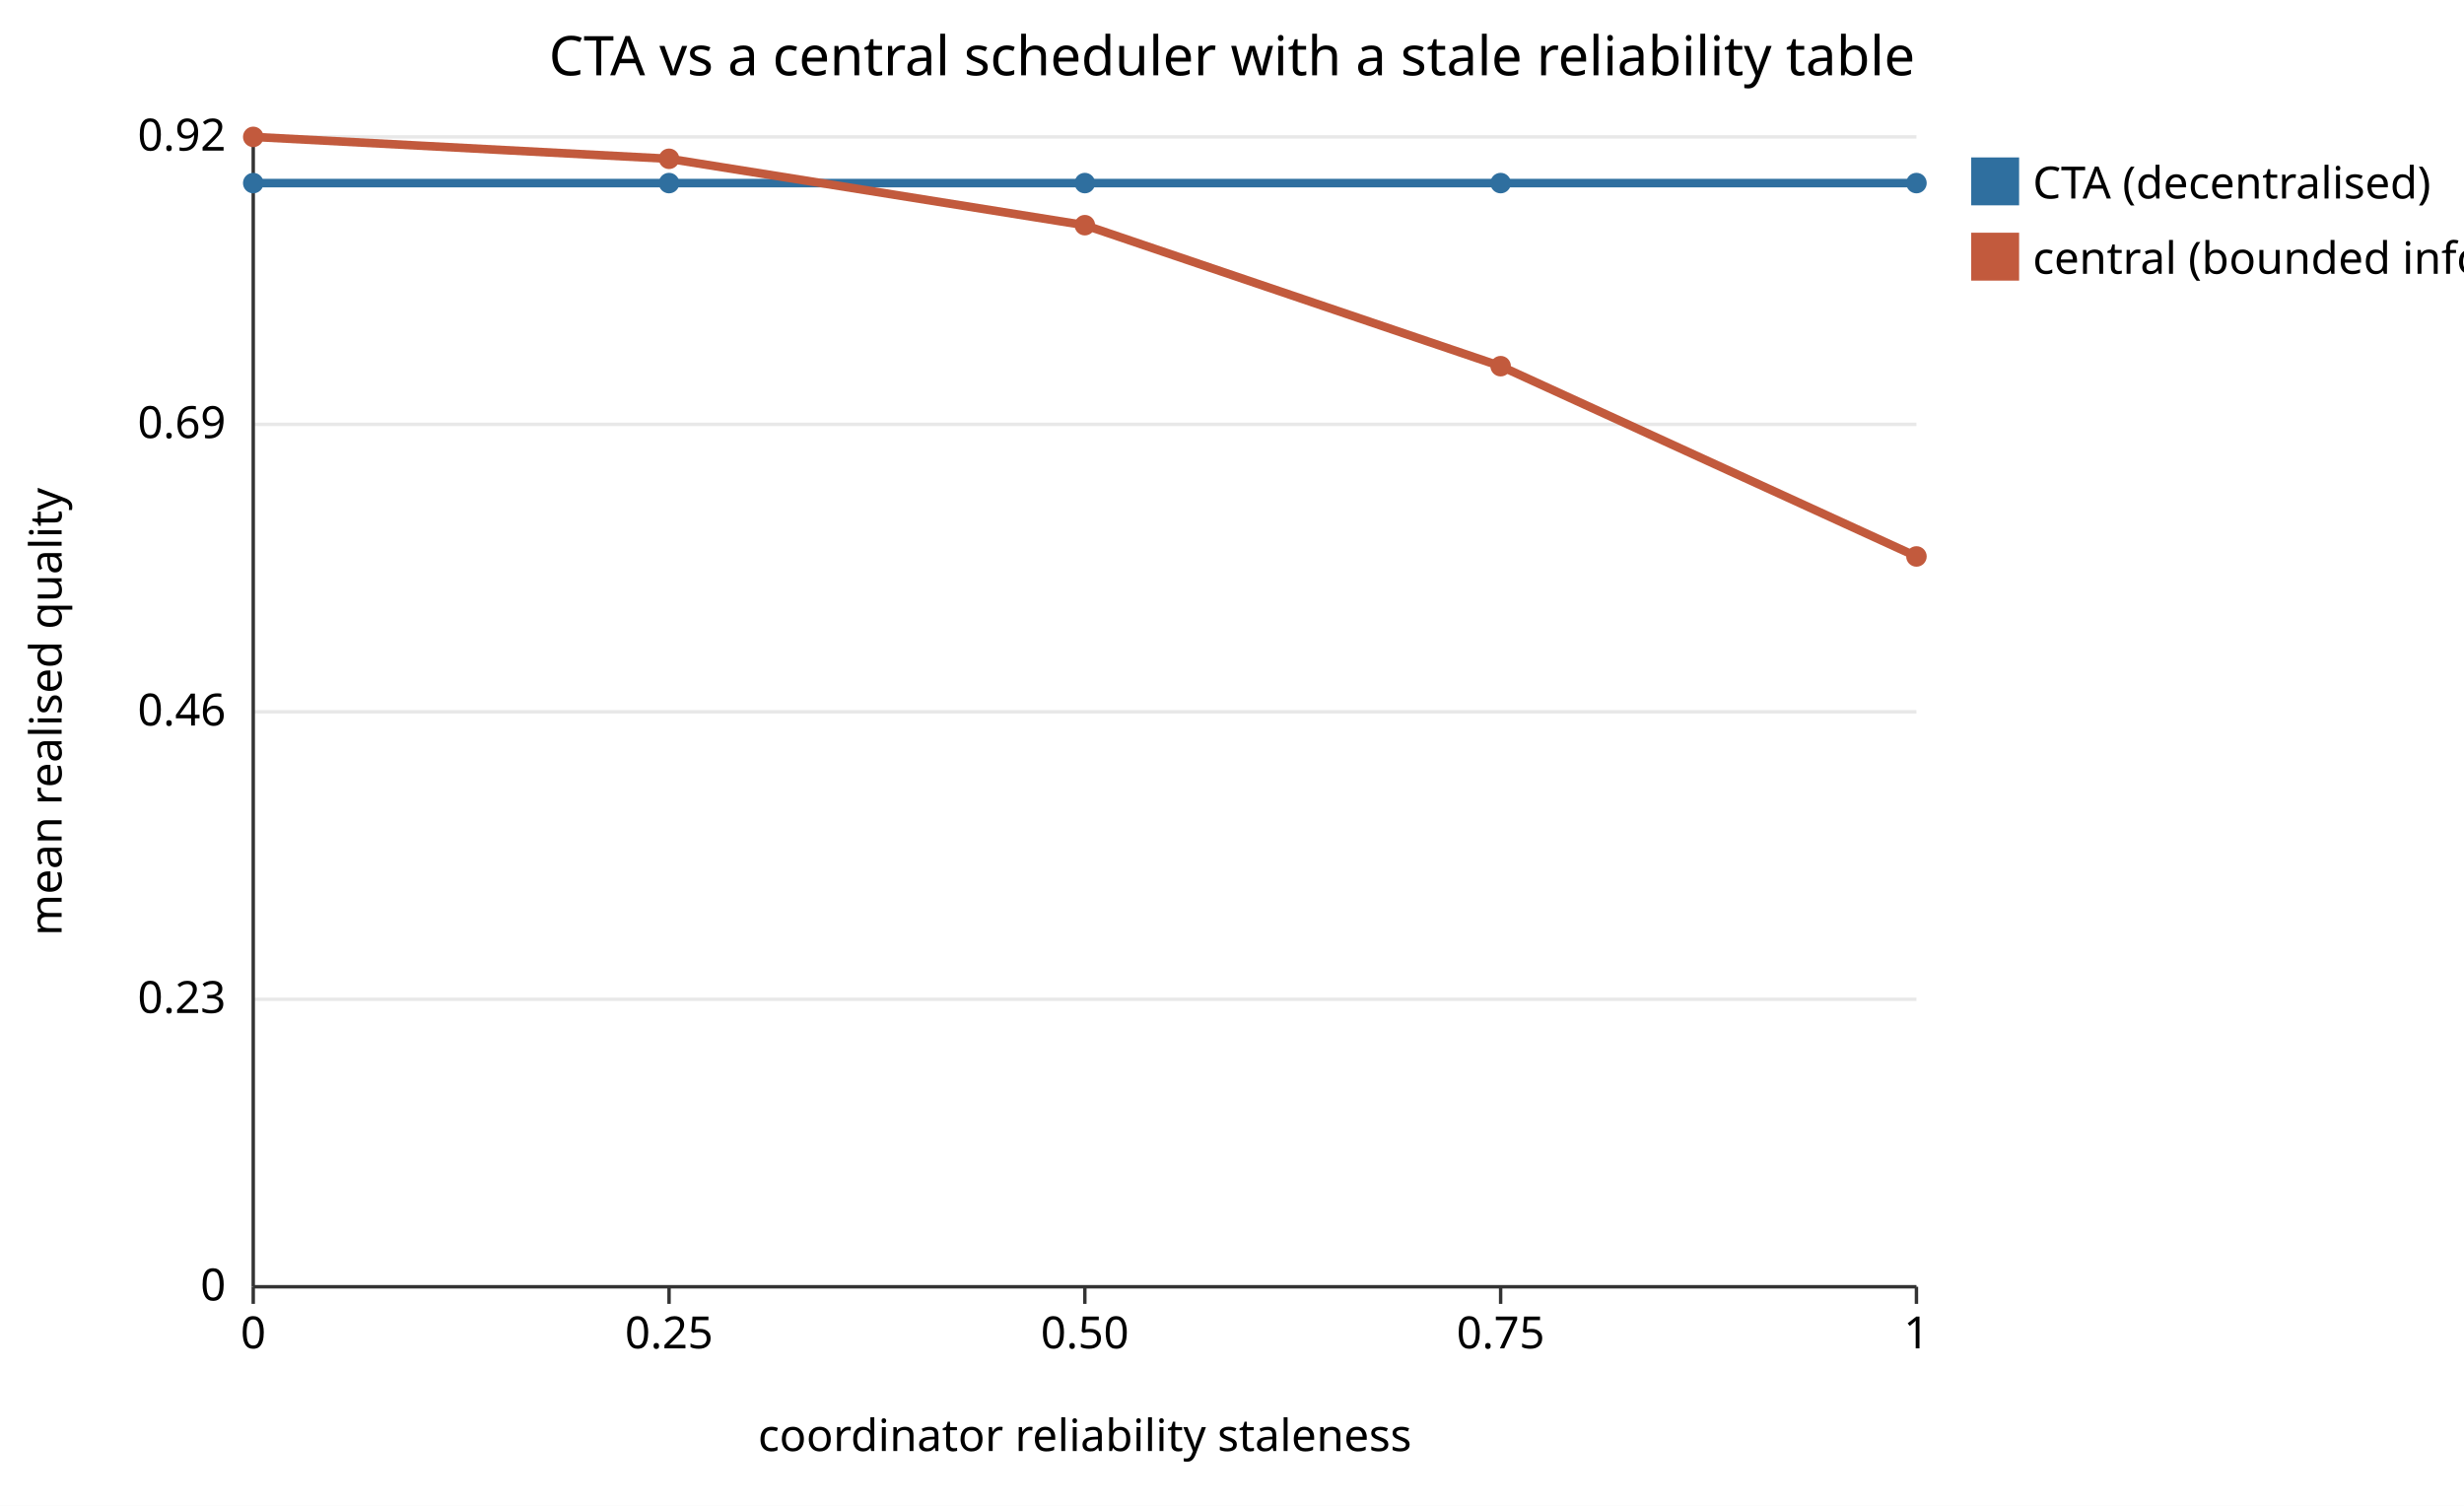
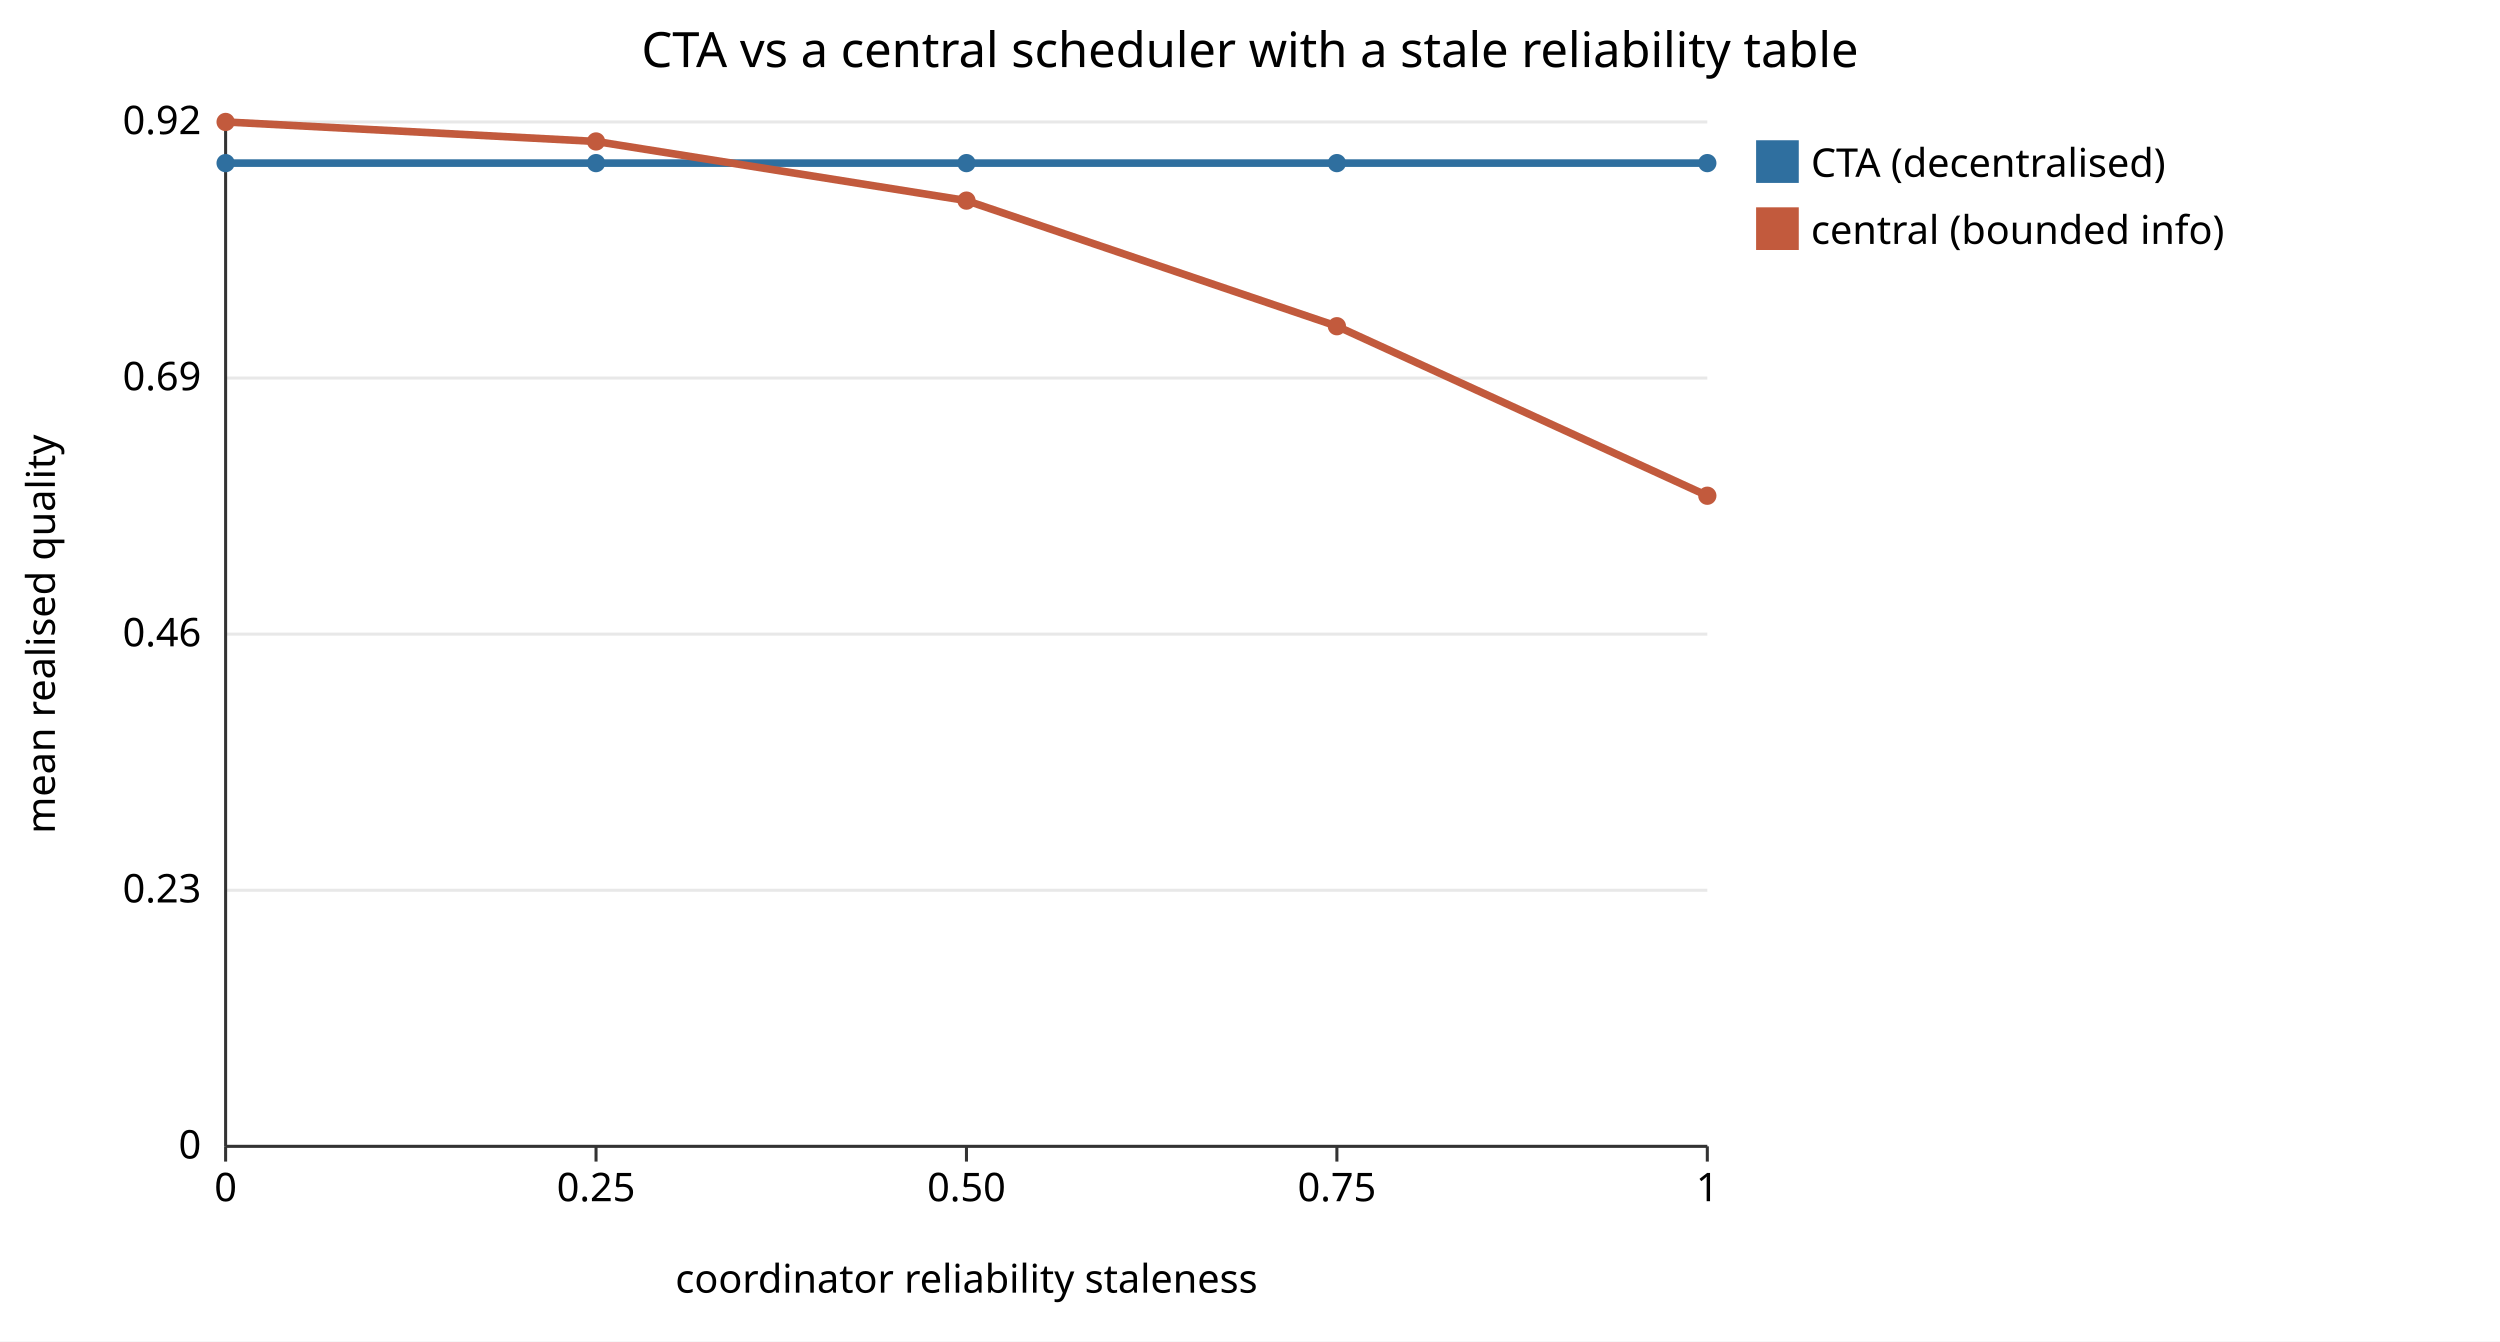
- <svg xmlns="http://www.w3.org/2000/svg" width="720" height="440" viewBox="0 0 720 440" font-family="sans-serif" font-size="13">
-   <rect width="720" height="440" fill="white" />
-   <text x="360" y="22" text-anchor="middle" font-size="16">CTA vs a central scheduler with a stale reliability table</text>
+ <svg xmlns="http://www.w3.org/2000/svg" width="820" height="440" viewBox="0 0 820 440" font-family="sans-serif" font-size="13">
+   <rect width="820" height="440" fill="white" />
+   <text x="410" y="22" text-anchor="middle" font-size="16">CTA vs a central scheduler with a stale reliability table</text>
  <line x1="74" y1="376.0" x2="560" y2="376.0" stroke="#e8e8e8" />
  <text x="66" y="380.0" text-anchor="end">0</text>
  <line x1="74" y1="292.0" x2="560" y2="292.0" stroke="#e8e8e8" />
  <text x="66" y="296.0" text-anchor="end">0.23</text>
  <line x1="74" y1="208.0" x2="560" y2="208.0" stroke="#e8e8e8" />
  <text x="66" y="212.0" text-anchor="end">0.46</text>
  <line x1="74" y1="124.0" x2="560" y2="124.0" stroke="#e8e8e8" />
  <text x="66" y="128.0" text-anchor="end">0.69</text>
  <line x1="74" y1="40.0" x2="560" y2="40.0" stroke="#e8e8e8" />
  <text x="66" y="44.0" text-anchor="end">0.92</text>
  <line x1="74.0" y1="376" x2="74.0" y2="381" stroke="#333" />
  <text x="74.0" y="394" text-anchor="middle">0</text>
  <line x1="195.5" y1="376" x2="195.5" y2="381" stroke="#333" />
  <text x="195.5" y="394" text-anchor="middle">0.25</text>
  <line x1="317.0" y1="376" x2="317.0" y2="381" stroke="#333" />
  <text x="317.0" y="394" text-anchor="middle">0.50</text>
  <line x1="438.5" y1="376" x2="438.5" y2="381" stroke="#333" />
  <text x="438.5" y="394" text-anchor="middle">0.75</text>
  <line x1="560.0" y1="376" x2="560.0" y2="381" stroke="#333" />
  <text x="560.0" y="394" text-anchor="middle">1</text>
  <line x1="74" y1="376" x2="560" y2="376" stroke="#333" />
  <line x1="74" y1="376" x2="74" y2="40" stroke="#333" />
  <text x="317" y="424" text-anchor="middle">coordinator reliability staleness</text>
  <text x="18" y="208" text-anchor="middle" transform="rotate(-90 18 208)">mean realised quality</text>
  <path d="M74.0 53.5 L195.5 53.5 L317.0 53.5 L438.5 53.5 L560.0 53.5" fill="none" stroke="#2f6f9f" stroke-width="2.5" />
  <circle cx="74.0" cy="53.5" r="3" fill="#2f6f9f" />
  <circle cx="195.5" cy="53.5" r="3" fill="#2f6f9f" />
  <circle cx="317.0" cy="53.5" r="3" fill="#2f6f9f" />
  <circle cx="438.5" cy="53.5" r="3" fill="#2f6f9f" />
  <circle cx="560.0" cy="53.5" r="3" fill="#2f6f9f" />
  <rect x="576" y="46" width="14" height="14" fill="#2f6f9f" />
  <text x="594" y="58">CTA (decentralised)</text>
  <path d="M74.0 40.0 L195.5 46.4 L317.0 65.8 L438.5 107.0 L560.0 162.6" fill="none" stroke="#c25a3d" stroke-width="2.5" />
  <circle cx="74.0" cy="40.0" r="3" fill="#c25a3d" />
  <circle cx="195.5" cy="46.4" r="3" fill="#c25a3d" />
  <circle cx="317.0" cy="65.8" r="3" fill="#c25a3d" />
  <circle cx="438.5" cy="107.0" r="3" fill="#c25a3d" />
  <circle cx="560.0" cy="162.6" r="3" fill="#c25a3d" />
  <rect x="576" y="68" width="14" height="14" fill="#c25a3d" />
  <text x="594" y="80">central (bounded info)</text>
</svg>
